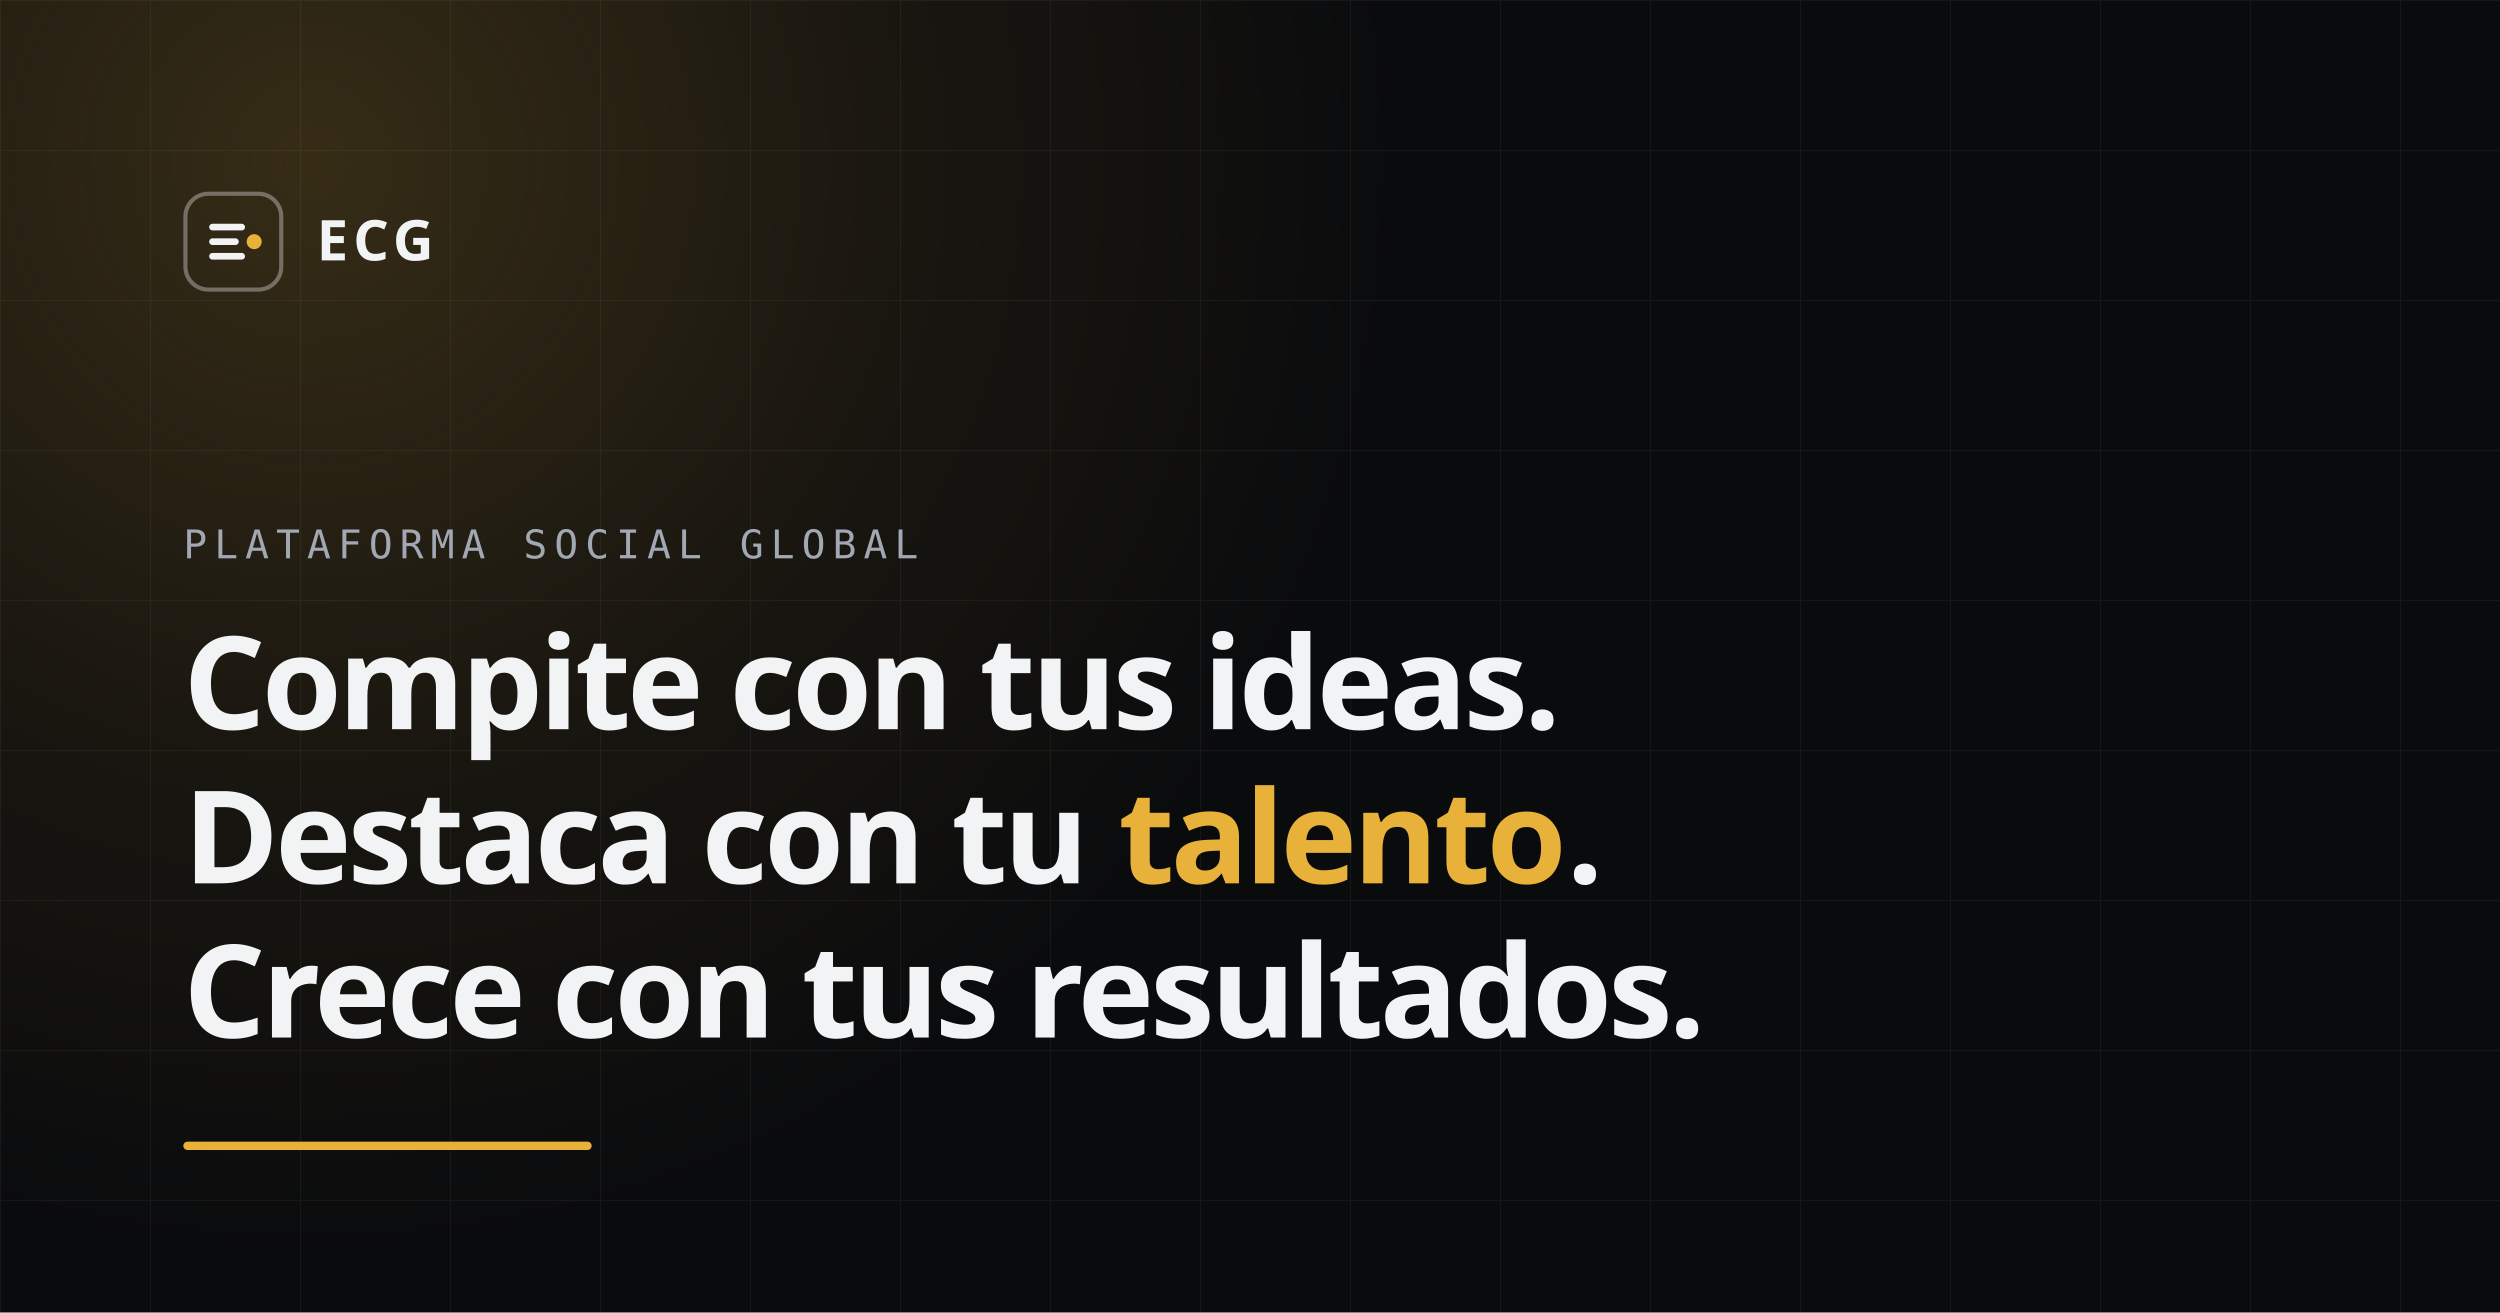
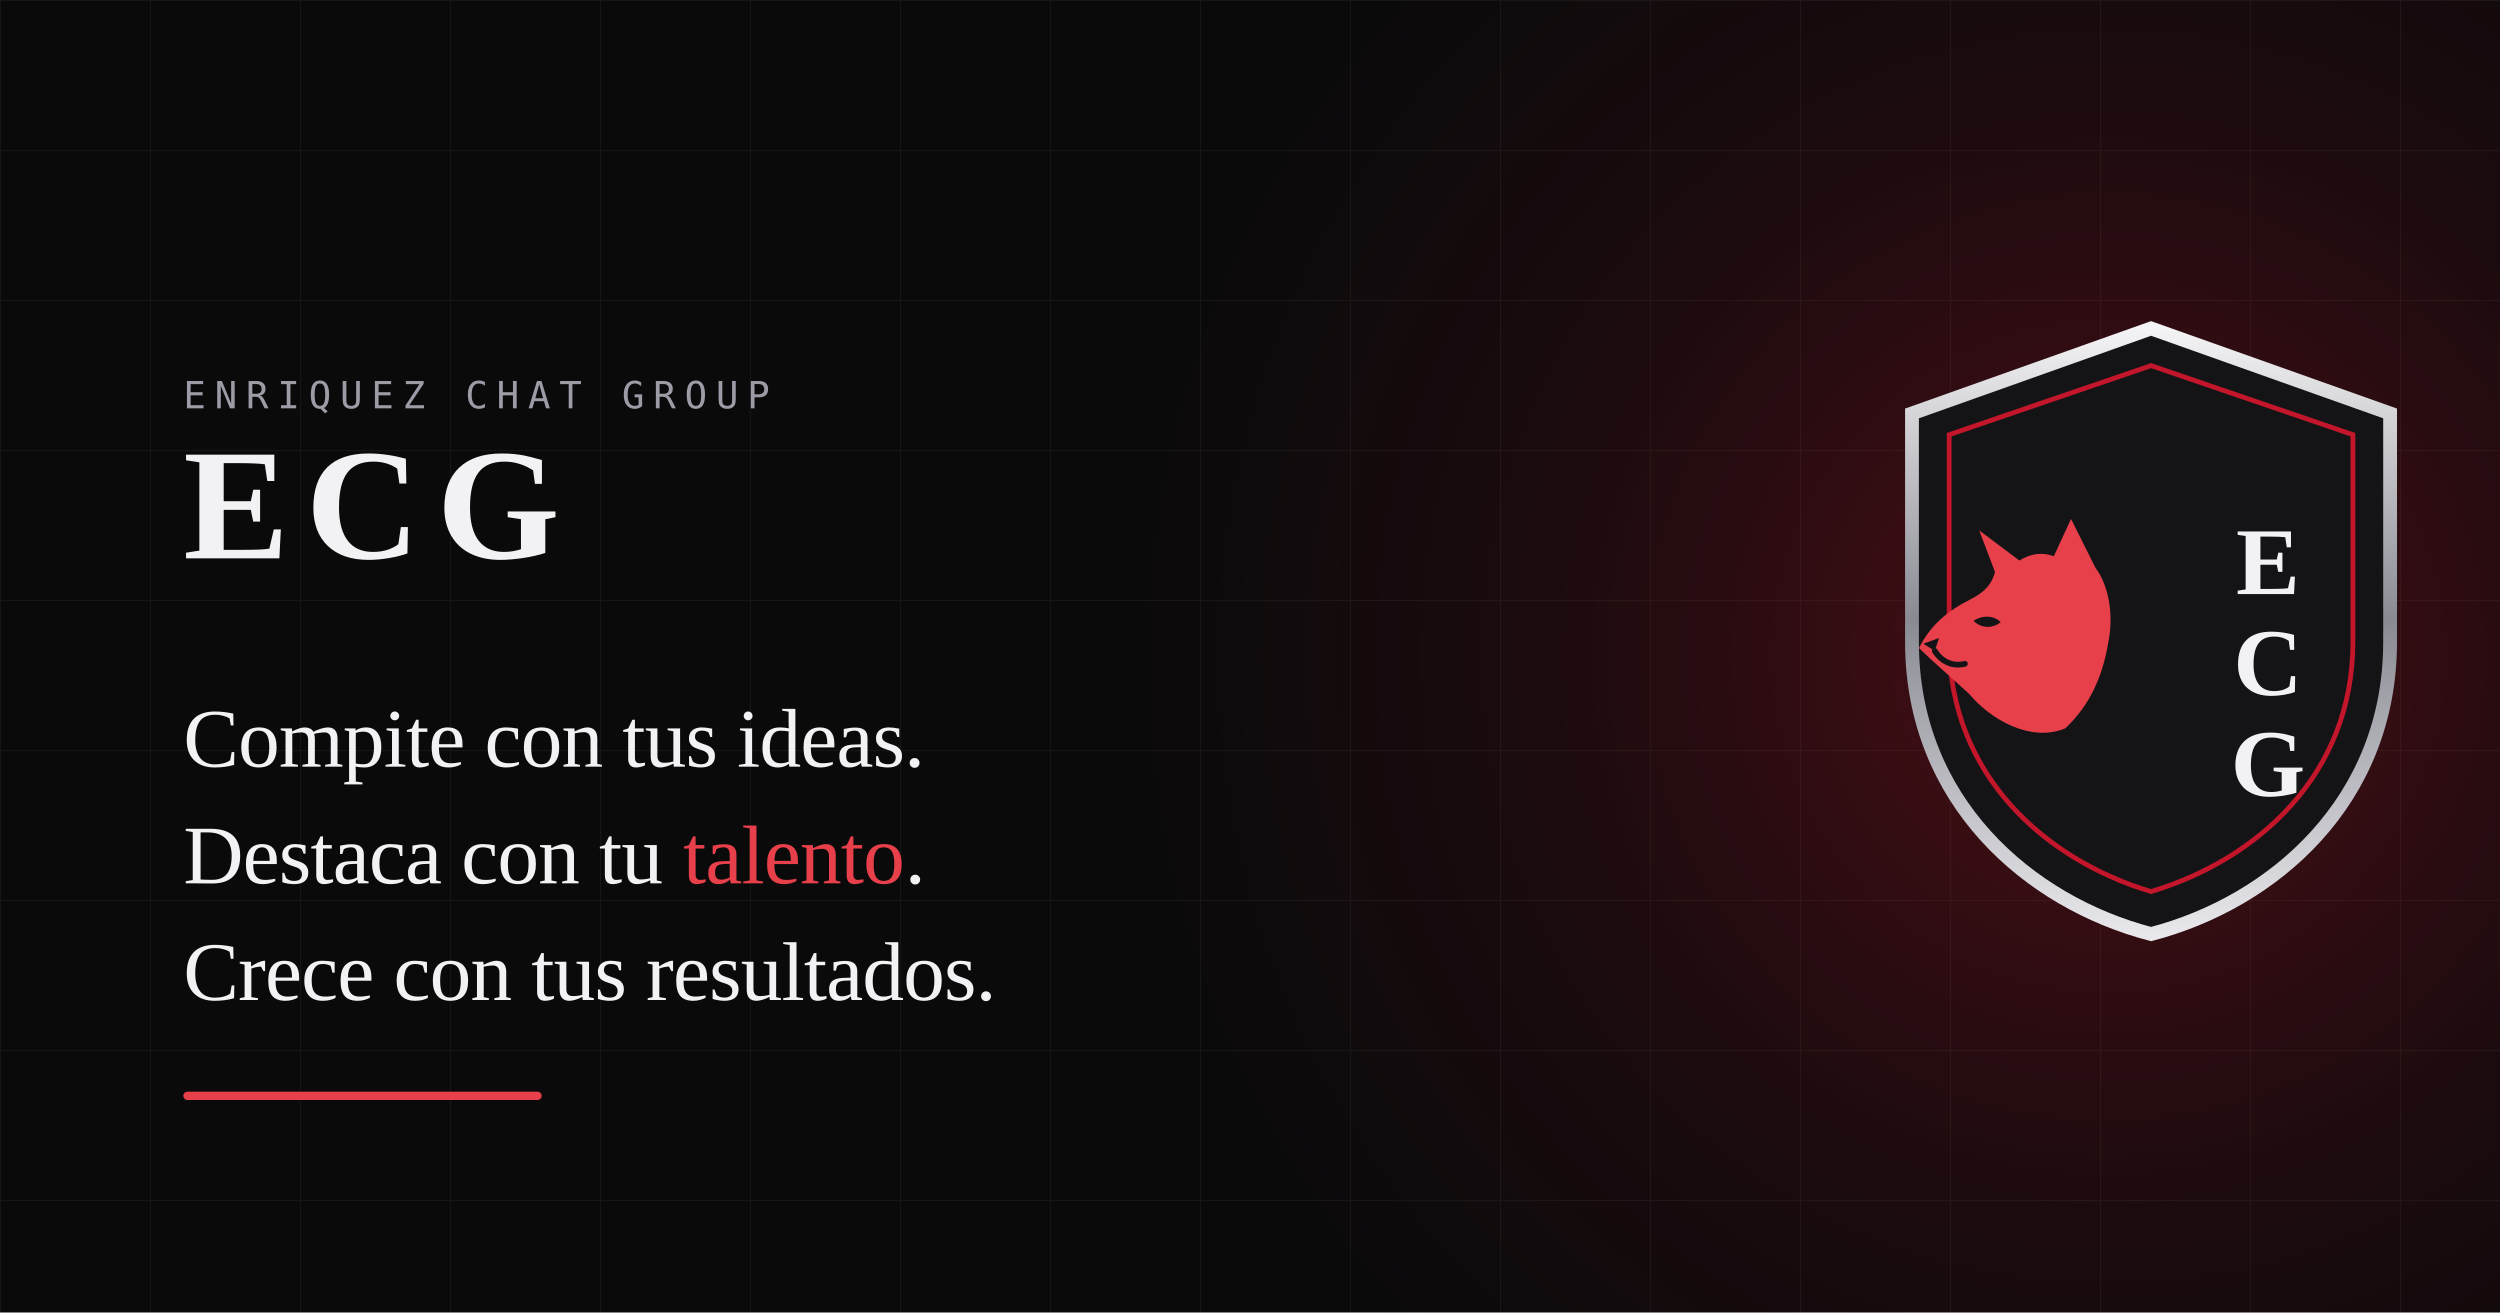
- <svg xmlns="http://www.w3.org/2000/svg" width="1200" height="630" viewBox="0 0 1200 630" role="img" aria-label="ECG — Compite con tus ideas. Destaca con tu talento. Crece con tus resultados.">
+ <svg xmlns="http://www.w3.org/2000/svg" width="1200" height="630" viewBox="0 0 1200 630" role="img" aria-label="ECG, Enriquez Chat Group — Compite con tus ideas. Destaca con tu talento. Crece con tus resultados.">
  <defs>
    <radialGradient id="glow" cx="50%" cy="50%" r="50%">
-       <stop offset="0" stop-color="#E8B13A" stop-opacity=".2" />
-       <stop offset="55%" stop-color="#E8B13A" stop-opacity=".07" />
-       <stop offset="100%" stop-color="#E8B13A" stop-opacity="0" />
+       <stop offset="0" stop-color="#C4162B" stop-opacity=".34" />
+       <stop offset="55%" stop-color="#C4162B" stop-opacity=".1" />
+       <stop offset="100%" stop-color="#C4162B" stop-opacity="0" />
    </radialGradient>
+     <linearGradient id="metal" x1="0" y1="0" x2="0" y2="1">
+       <stop offset="0" stop-color="#F4F4F6" />
+       <stop offset=".48" stop-color="#8A8A93" />
+       <stop offset="1" stop-color="#E8E8EC" />
+     </linearGradient>
    <pattern id="grid" width="72" height="72" patternUnits="userSpaceOnUse">
-       <path d="M72 0H0v72" fill="none" stroke="#F2F3F5" stroke-opacity=".055" stroke-width="1" />
+       <path d="M72 0H0v72" fill="none" stroke="#F2F2F4" stroke-opacity=".05" stroke-width="1" />
    </pattern>
  </defs>
-   <rect width="1200" height="630" fill="#0A0B0D" />
+   <rect width="1200" height="630" fill="#0A0A0B" />
  <rect width="1200" height="630" fill="url(#grid)" />
-   <circle cx="150" cy="80" r="520" fill="url(#glow)" />
-   <g transform="translate(88 92)">
-     <rect x="1" y="1" width="46" height="46" rx="11" fill="none" stroke="#F2F3F5" stroke-opacity=".35" stroke-width="2" />
-     <path d="M14 17h14M14 24h11M14 31h14" stroke="#F2F3F5" stroke-width="3.2" stroke-linecap="round" />
-     <circle cx="34" cy="24" r="3.6" fill="#E8B13A" />
-     <text x="64" y="33" fill="#F2F3F5" font-family="Segoe UI, system-ui, sans-serif" font-size="27" font-weight="700" letter-spacing="2.4">ECG</text>
+   <circle cx="1010" cy="315" r="470" fill="url(#glow)" />
+   <g transform="translate(905 150) scale(2.55)">
+     <path d="M50 3 L95 19 V62 C95 92 73 111 50 117 C27 111 5 92 5 62 V19 Z" fill="#141416" stroke="url(#metal)" stroke-width="2.6" />
+     <path d="M50 10 L88 23 V62 C88 87 70 103 50 109 C30 103 12 87 12 62 V23 Z" fill="none" stroke="#C4162B" stroke-width=".9" />
+     <line x1="50" y1="22" x2="50" y2="104" stroke="url(#metal)" stroke-width="1" />
+     <g transform="translate(2,34) scale(.54)">
+       <path d="M8 54 C 12 46, 18 41, 26 37 C 31 34.5, 33.5 31.5, 34.5 27.5 L 29 13 L 43 23.5 C 47 21, 51 20.5, 55 22 L 61 9 L 69.5 26 C 74 32, 76 42, 74 52 C 72 64, 67.5 74, 59 82 C 47 87, 33 79, 25.5 70 C 19 64, 12 58, 8 54 Z" fill="#E8404A" />
+       <path d="M27 44.5 C 30 42.5, 34 42.5, 36.5 45 C 34 47, 30 47.5, 27 44.5 Z" fill="#141416" />
+       <path d="M9.5 52.5 L15 50.5 L13.5 55 Z" fill="#141416" />
+       <path d="M13.5 55 C 16 59, 20 60.5, 24 59.5" fill="none" stroke="#141416" stroke-width="2" stroke-linecap="round" />
+     </g>
+     <g fill="#F2F2F4" font-family="Georgia, 'Times New Roman', serif" font-size="18" font-weight="700" text-anchor="middle" letter-spacing="1">
+       <text x="72" y="53">E</text>
+       <text x="72" y="72">C</text>
+       <text x="72" y="91">G</text>
+     </g>
  </g>
-   <text x="88" y="268" fill="#A1A7B3" font-family="Consolas, monospace" font-size="19" letter-spacing="3.4">PLATAFORMA SOCIAL GLOBAL</text>
-   <g fill="#F2F3F5" font-family="Segoe UI, system-ui, sans-serif" font-size="62" font-weight="650" letter-spacing="-1.8">
-     <text x="88" y="350">Compite con tus ideas.</text>
-     <text x="88" y="424">Destaca con tu <tspan fill="#E8B13A">talento</tspan>.</text>
-     <text x="88" y="498">Crece con tus resultados.</text>
+   <text x="88" y="196" fill="#9C9CA7" font-family="Consolas, monospace" font-size="18" letter-spacing="4.2">ENRIQUEZ CHAT GROUP</text>
+   <text x="88" y="268" fill="#F2F2F4" font-family="Georgia, 'Times New Roman', serif" font-size="76" font-weight="700" letter-spacing="8">ECG</text>
+   <g fill="#F2F2F4" font-family="Georgia, 'Times New Roman', serif" font-size="40" letter-spacing="-.4">
+     <text x="88" y="368">Compite con tus ideas.</text>
+     <text x="88" y="424">Destaca con tu <tspan fill="#E8404A">talento</tspan>.</text>
+     <text x="88" y="480">Crece con tus resultados.</text>
  </g>
-   <rect x="88" y="548" width="196" height="4" rx="2" fill="#E8B13A" />
+   <rect x="88" y="524" width="172" height="4" rx="2" fill="#E8404A" />
</svg>
